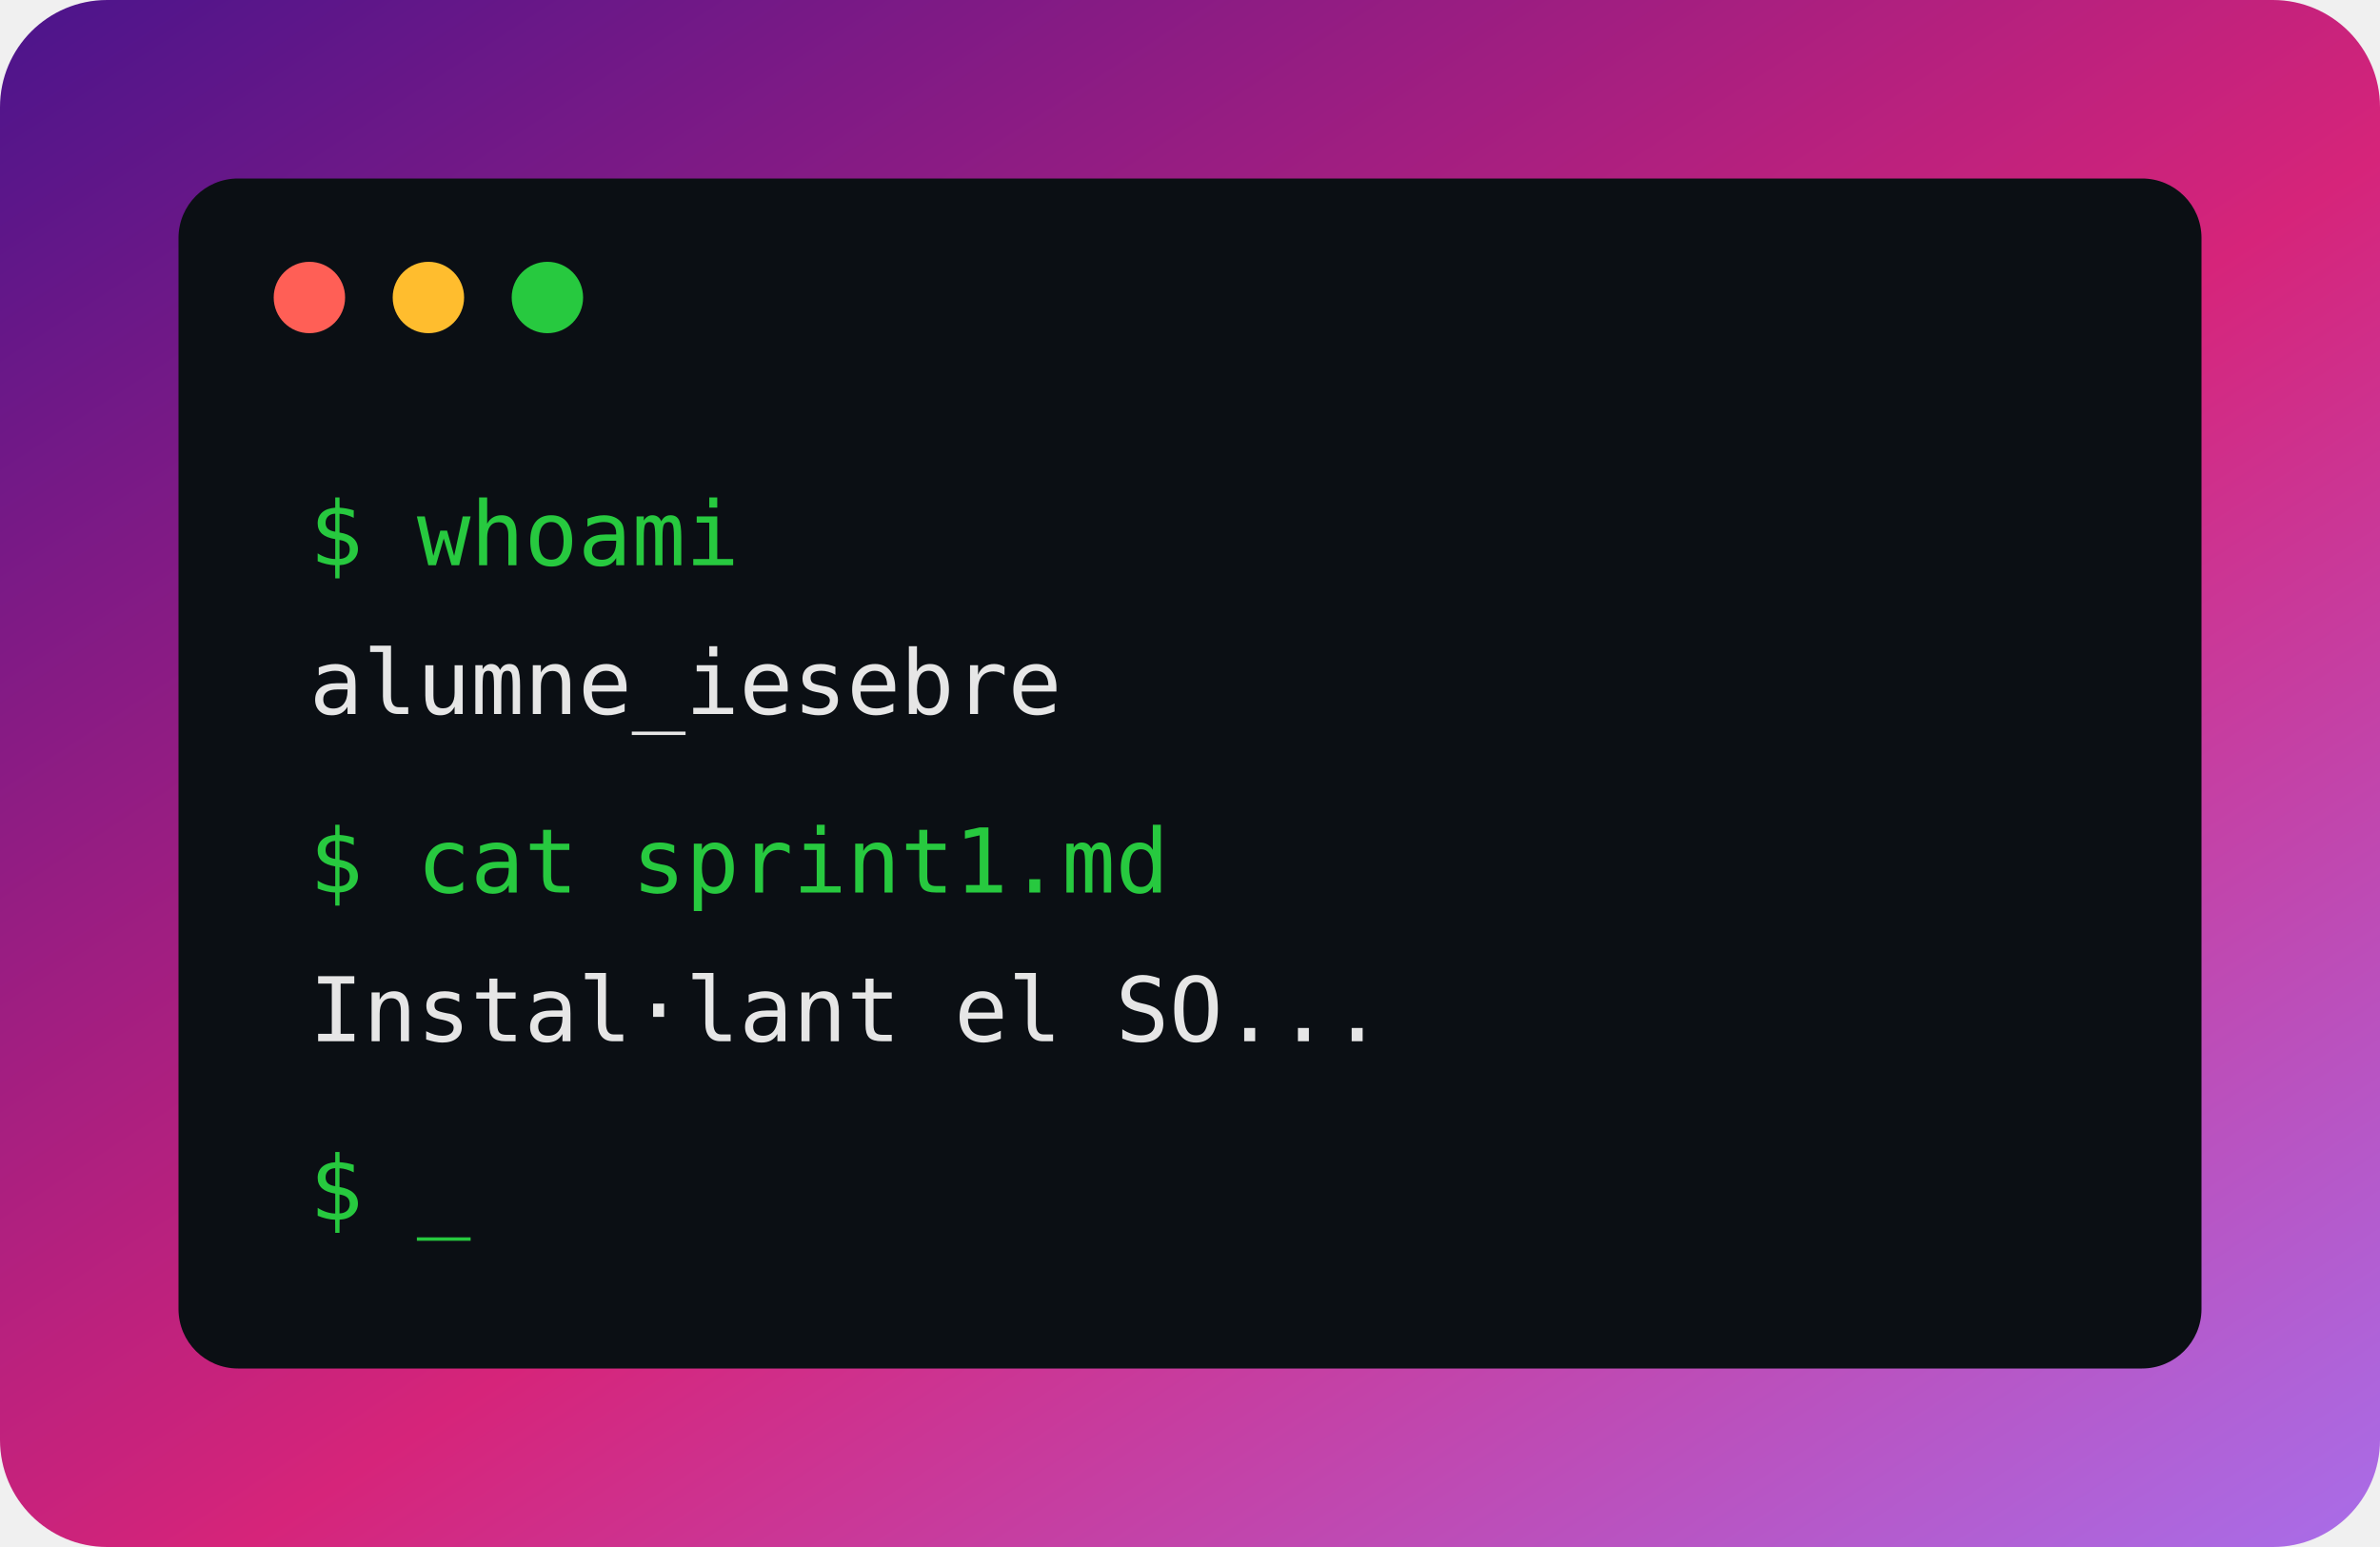
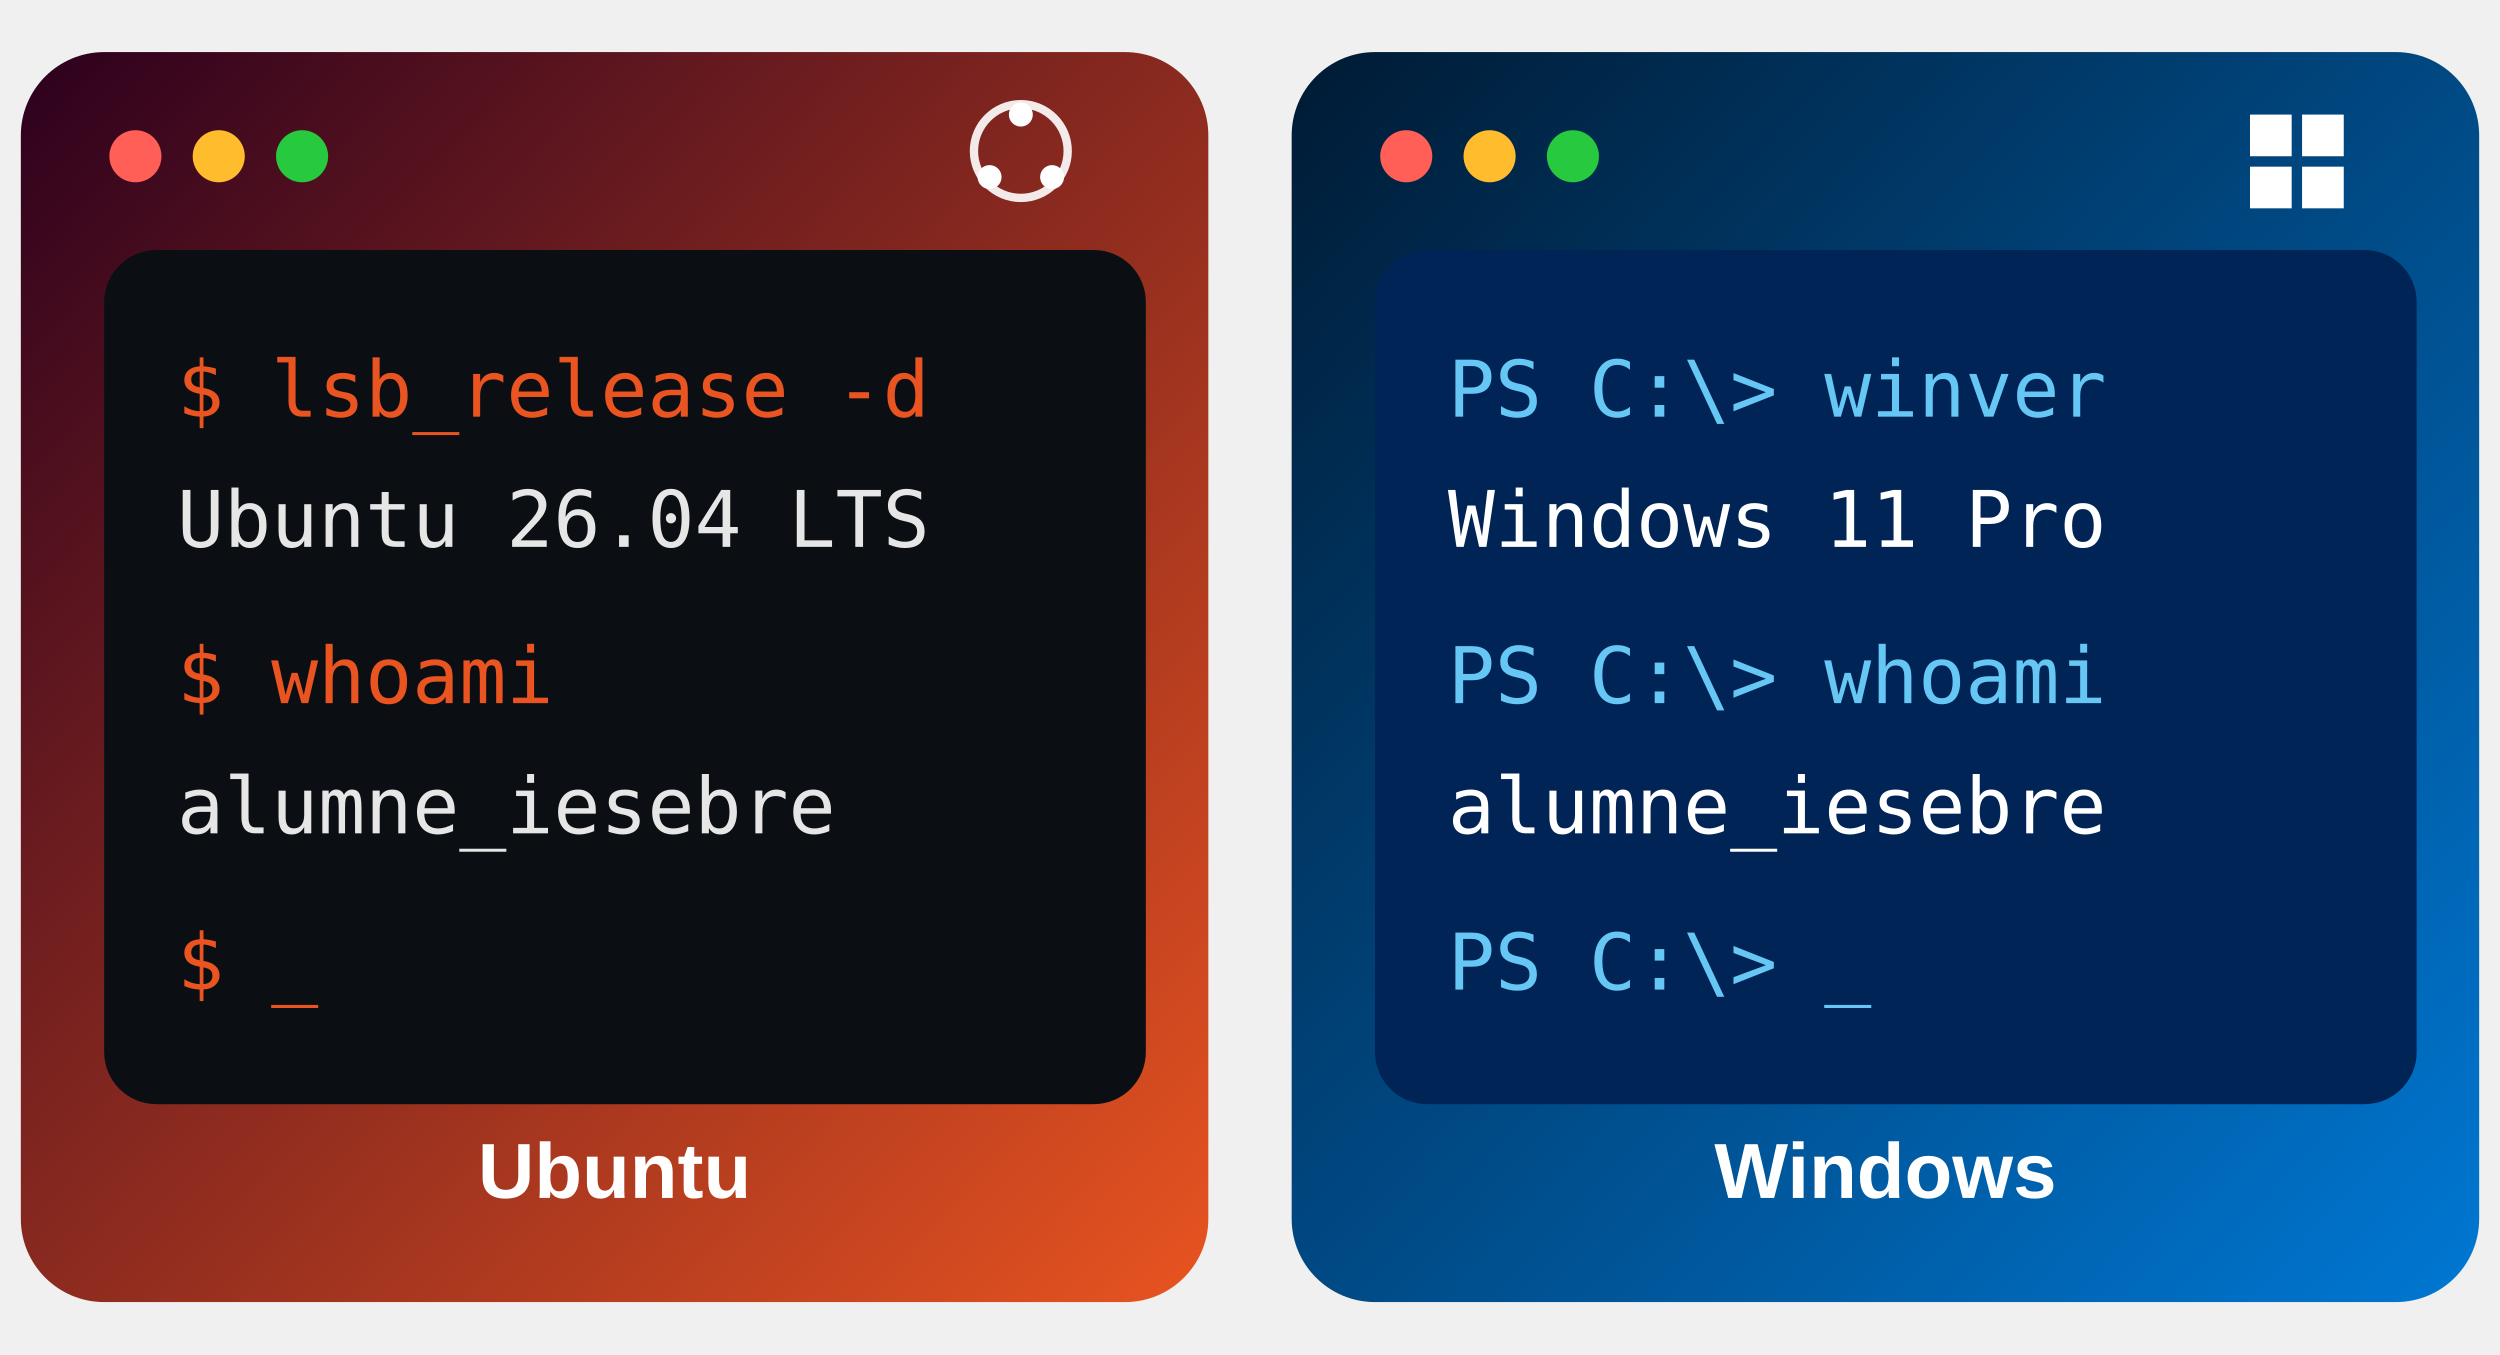
- <svg xmlns="http://www.w3.org/2000/svg" viewBox="0 0 400 260" width="400" height="260">
+ <svg xmlns="http://www.w3.org/2000/svg" viewBox="0 0 480 260" width="480" height="260">
  <defs>
-     <linearGradient id="fons" x1="0" y1="0" x2="1" y2="1">
-       <stop offset="0%" stop-color="#4a148c" />
-       <stop offset="55%" stop-color="#d6247a" />
-       <stop offset="100%" stop-color="#a86eea" />
+     <linearGradient id="gradUbuntu" x1="0" y1="0" x2="1" y2="1">
+       <stop offset="0%" stop-color="#2c001e" />
+       <stop offset="100%" stop-color="#e95420" />
+     </linearGradient>
+     <linearGradient id="gradWindows" x1="0" y1="0" x2="1" y2="1">
+       <stop offset="0%" stop-color="#001a33" />
+       <stop offset="100%" stop-color="#0078d4" />
    </linearGradient>
  </defs>
-   <rect x="0" y="0" width="400" height="260" rx="18" fill="url(#fons)" />
-   <rect x="30" y="30" width="340" height="200" rx="10" fill="#0b0f14" />
-   <circle cx="52" cy="50" r="6" fill="#ff5f56" />
-   <circle cx="72" cy="50" r="6" fill="#ffbd2e" />
-   <circle cx="92" cy="50" r="6" fill="#27c93f" />
-   <text x="52" y="95" font-family="Consolas, monospace" font-size="15" fill="#27c93f">$ whoami</text>
-   <text x="52" y="120" font-family="Consolas, monospace" font-size="15" fill="#e6e6e6">alumne_iesebre</text>
-   <text x="52" y="150" font-family="Consolas, monospace" font-size="15" fill="#27c93f">$ cat sprint1.md</text>
-   <text x="52" y="175" font-family="Consolas, monospace" font-size="15" fill="#e6e6e6">Instal·lant el SO...</text>
-   <text x="52" y="205" font-family="Consolas, monospace" font-size="15" fill="#27c93f">$ _</text>
+   <rect x="4" y="10" width="228" height="240" rx="16" fill="url(#gradUbuntu)" />
+   <circle cx="26" cy="30" r="5" fill="#ff5f56" />
+   <circle cx="42" cy="30" r="5" fill="#ffbd2e" />
+   <circle cx="58" cy="30" r="5" fill="#27c93f" />
+   <circle cx="196" cy="29" r="9" fill="none" stroke="#ffffff" stroke-width="1.6" opacity="0.9" />
+   <circle cx="196" cy="22" r="2.3" fill="#ffffff" />
+   <circle cx="190" cy="34" r="2.3" fill="#ffffff" />
+   <circle cx="202" cy="34" r="2.3" fill="#ffffff" />
+   <rect x="20" y="48" width="200" height="164" rx="10" fill="#0b0f14" />
+   <text x="34" y="80" font-family="Consolas, monospace" font-size="15" fill="#e95420">$ lsb_release -d</text>
+   <text x="34" y="105" font-family="Consolas, monospace" font-size="15" fill="#e6e6e6">Ubuntu 26.04 LTS</text>
+   <text x="34" y="135" font-family="Consolas, monospace" font-size="15" fill="#e95420">$ whoami</text>
+   <text x="34" y="160" font-family="Consolas, monospace" font-size="15" fill="#e6e6e6">alumne_iesebre</text>
+   <text x="34" y="190" font-family="Consolas, monospace" font-size="15" fill="#e95420">$ _</text>
+   <text x="118" y="230" font-family="Segoe UI, Arial, sans-serif" font-size="15" font-weight="600" fill="#ffffff" text-anchor="middle">Ubuntu</text>
+   <rect x="248" y="10" width="228" height="240" rx="16" fill="url(#gradWindows)" />
+   <circle cx="270" cy="30" r="5" fill="#ff5f56" />
+   <circle cx="286" cy="30" r="5" fill="#ffbd2e" />
+   <circle cx="302" cy="30" r="5" fill="#27c93f" />
+   <rect x="432" y="22" width="8" height="8" fill="#ffffff" />
+   <rect x="442" y="22" width="8" height="8" fill="#ffffff" />
+   <rect x="432" y="32" width="8" height="8" fill="#ffffff" />
+   <rect x="442" y="32" width="8" height="8" fill="#ffffff" />
+   <rect x="264" y="48" width="200" height="164" rx="10" fill="#012456" />
+   <text x="278" y="80" font-family="Consolas, monospace" font-size="15" fill="#66c7f4">PS C:\&gt; winver</text>
+   <text x="278" y="105" font-family="Consolas, monospace" font-size="15" fill="#ffffff">Windows 11 Pro</text>
+   <text x="278" y="135" font-family="Consolas, monospace" font-size="15" fill="#66c7f4">PS C:\&gt; whoami</text>
+   <text x="278" y="160" font-family="Consolas, monospace" font-size="15" fill="#ffffff">alumne_iesebre</text>
+   <text x="278" y="190" font-family="Consolas, monospace" font-size="15" fill="#66c7f4">PS C:\&gt; _</text>
+   <text x="362" y="230" font-family="Segoe UI, Arial, sans-serif" font-size="15" font-weight="600" fill="#ffffff" text-anchor="middle">Windows</text>
</svg>
